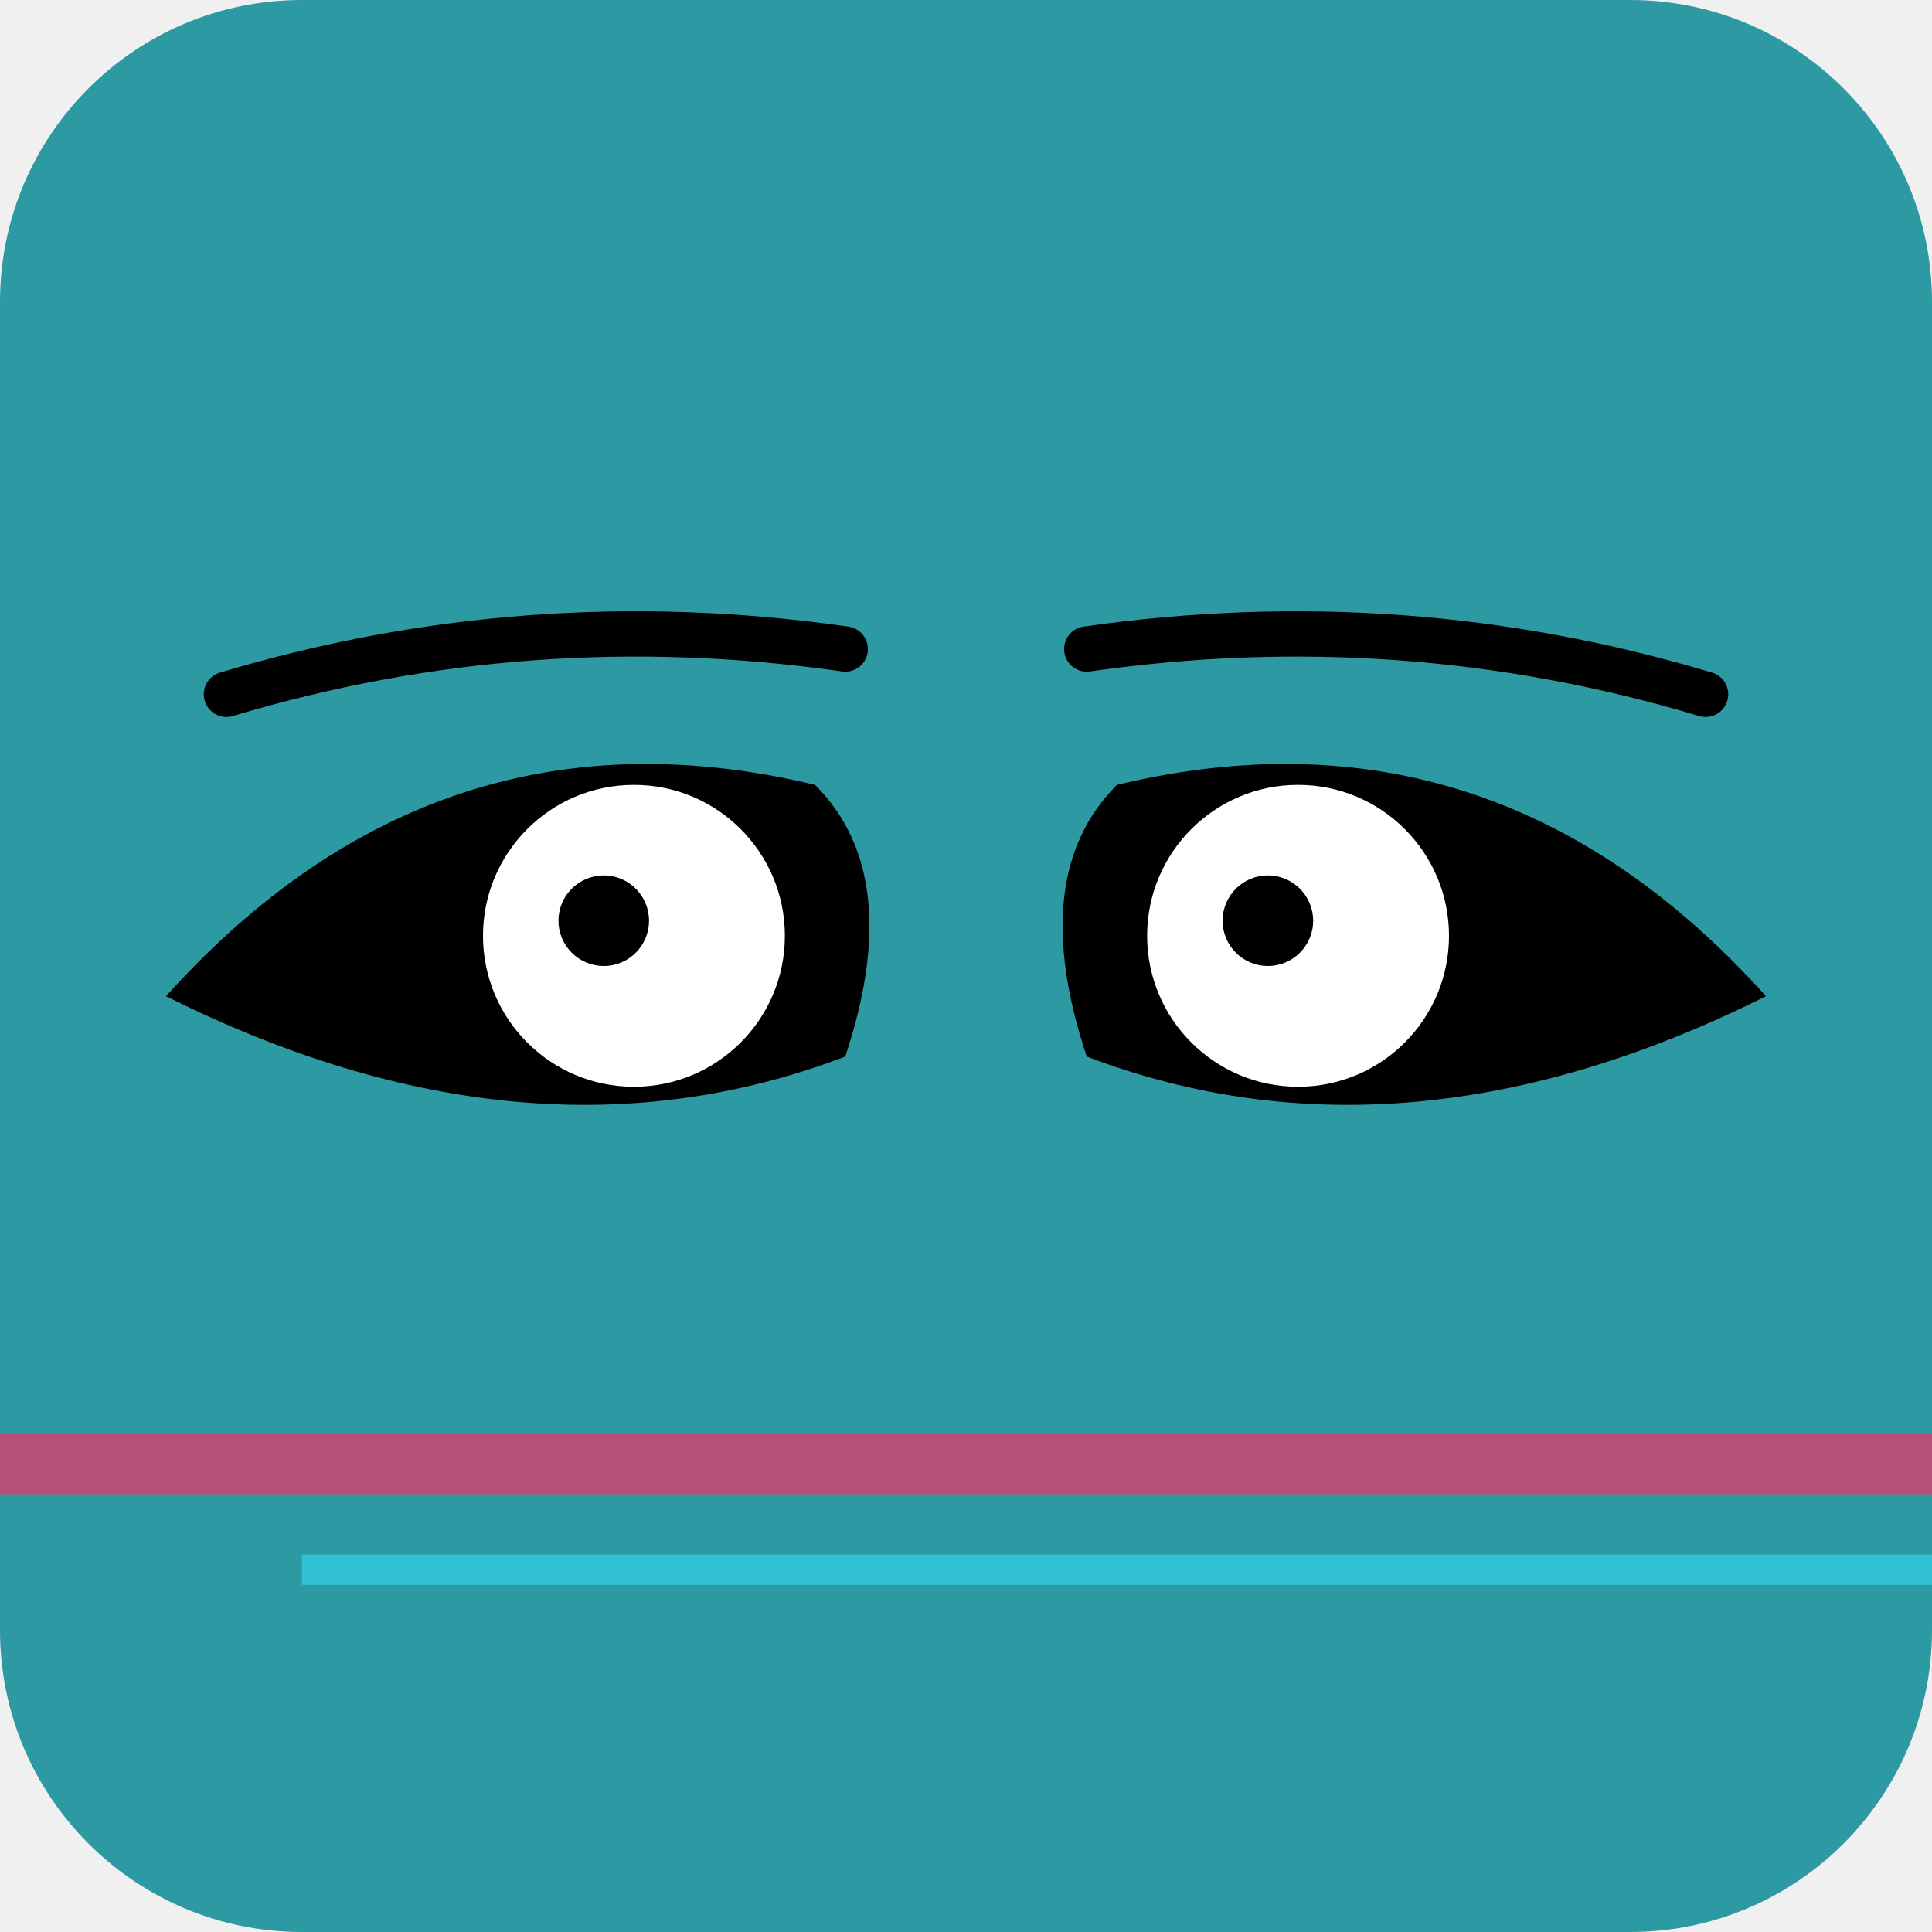
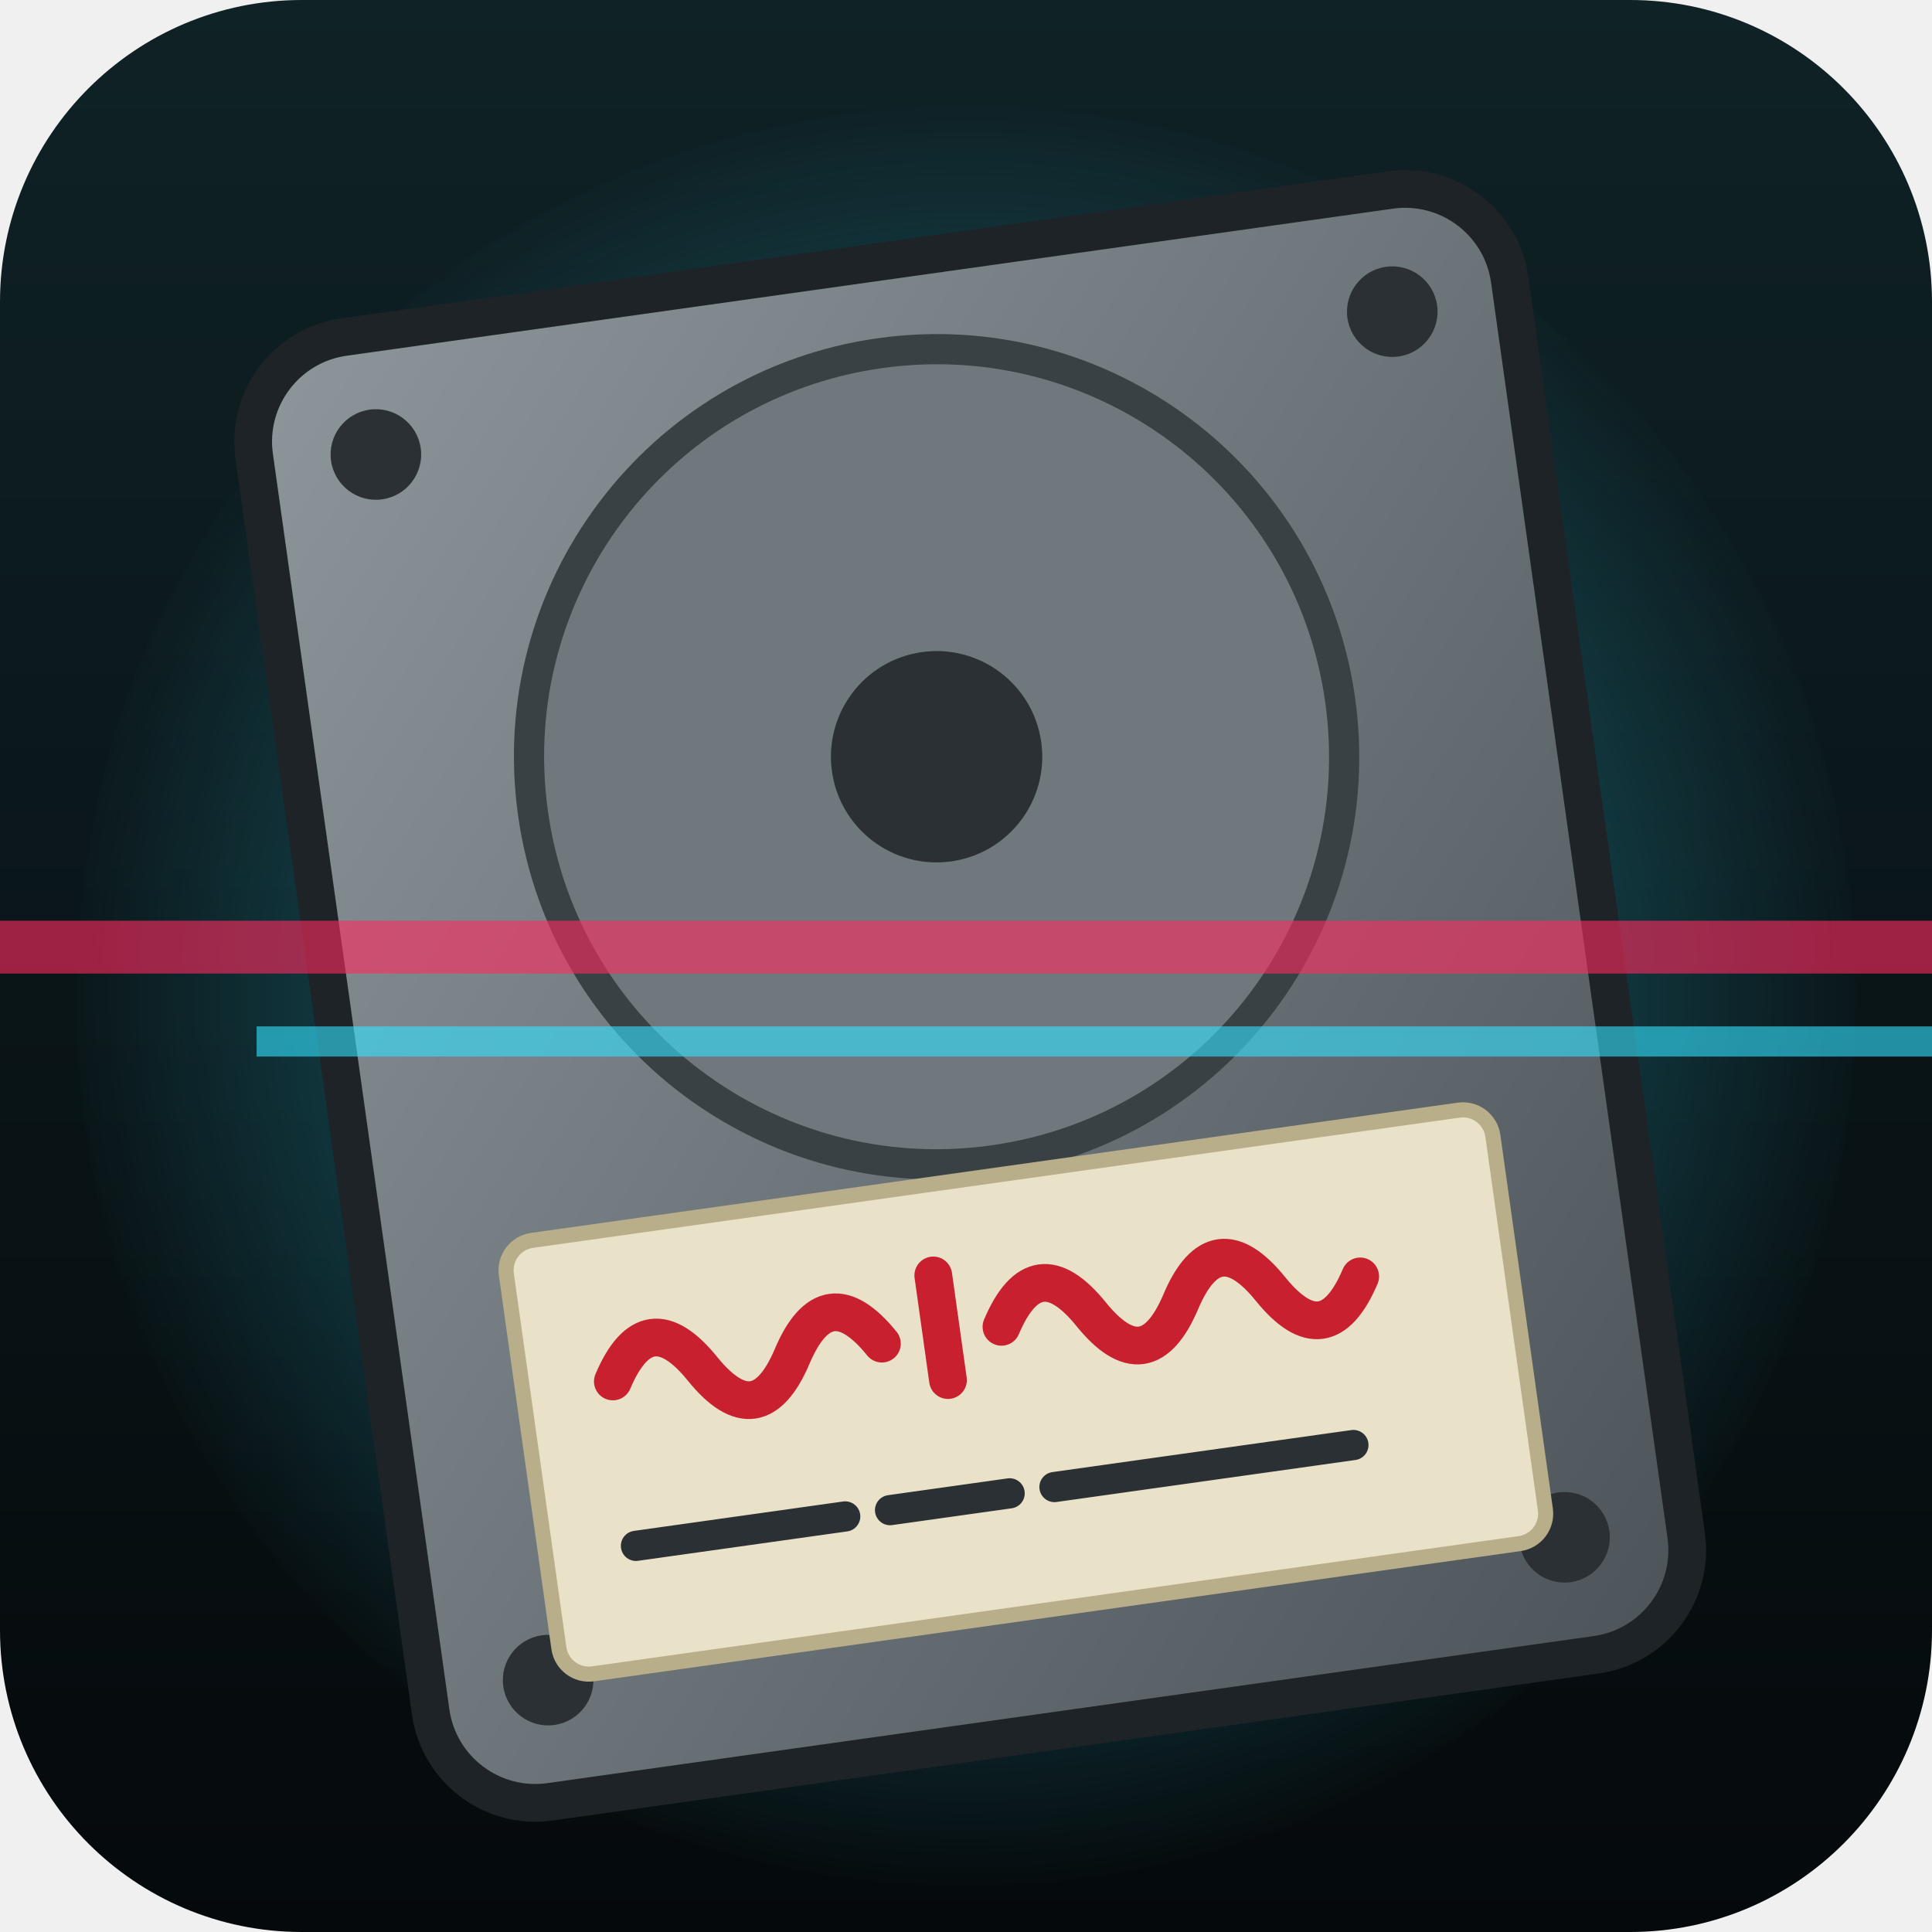
<svg xmlns="http://www.w3.org/2000/svg" width="256" height="256" viewBox="0 0 256 256">
-   <rect width="256" height="256" rx="40" fill="#2c99a3" />
-   <path d="M22 132 Q58 92 108 104 Q120 116 112 140 Q70 156 22 132 Z" fill="#000" />
-   <path d="M234 132 Q198 92 148 104 Q136 116 144 140 Q186 156 234 132 Z" fill="#000" />
-   <circle cx="84" cy="124" r="20" fill="#fff" />
-   <circle cx="172" cy="124" r="20" fill="#fff" />
-   <circle cx="80" cy="122" r="6" fill="#000" />
-   <circle cx="168" cy="122" r="6" fill="#000" />
-   <path d="M30 92 Q70 80 112 86" stroke="#000" stroke-width="6" fill="none" stroke-linecap="round" />
-   <path d="M226 92 Q186 80 144 86" stroke="#000" stroke-width="6" fill="none" stroke-linecap="round" />
-   <rect x="0" y="190" width="256" height="8" fill="#ff2a5f" opacity="0.65" />
-   <rect x="40" y="206" width="216" height="4" fill="#33e1ff" opacity="0.55" />
+   <defs>
+     <linearGradient id="bg" x1="0" y1="0" x2="0" y2="1">
+       <stop offset="0" stop-color="#0f2226" />
+       <stop offset="1" stop-color="#05090b" />
+     </linearGradient>
+     <linearGradient id="case" x1="0" y1="0" x2="1" y2="1">
+       <stop offset="0" stop-color="#8d969b" />
+       <stop offset="1" stop-color="#4c5459" />
+     </linearGradient>
+     <radialGradient id="glow" cx="0.5" cy="0.5" r="0.5">
+       <stop offset="0" stop-color="#33e1ff" stop-opacity="0.55" />
+       <stop offset="1" stop-color="#33e1ff" stop-opacity="0" />
+     </radialGradient>
+   </defs>
+   <rect width="256" height="256" rx="40" fill="url(#bg)" />
+   <circle cx="128" cy="132" r="118" fill="url(#glow)" />
+   <g transform="rotate(-8 128 128)">
+     <rect x="44" y="34" width="168" height="196" rx="14" fill="url(#case)" stroke="#1d2326" stroke-width="5" />
+     <circle cx="60" cy="50" r="6" fill="#2a3033" />
+     <circle cx="196" cy="50" r="6" fill="#2a3033" />
+     <circle cx="60" cy="214" r="6" fill="#2a3033" />
+     <circle cx="196" cy="214" r="6" fill="#2a3033" />
+     <circle cx="128" cy="100" r="54" fill="#6f787d" stroke="#3a4145" stroke-width="4" />
+     <circle cx="128" cy="100" r="14" fill="#2a3033" />
+     <rect x="62" y="156" width="132" height="58" rx="4" fill="#e9e2c8" stroke="#b8ae8a" stroke-width="2" />
+     <path d="M74 176 q6 -10 12 0 t12 0 t12 0 M118 168 v14 M126 176 q6 -10 12 0 t12 0 t12 0 t12 0" stroke="#c8202f" stroke-width="5" fill="none" stroke-linecap="round" stroke-linejoin="round" />
+     <path d="M74 198 h28 M108 198 h16 M130 198 h40" stroke="#2a3033" stroke-width="4" stroke-linecap="round" />
+   </g>
+   <rect x="0" y="122" width="256" height="7" fill="#ff2a5f" opacity="0.6" />
+   <rect x="34" y="136" width="222" height="4" fill="#33e1ff" opacity="0.6" />
</svg>
